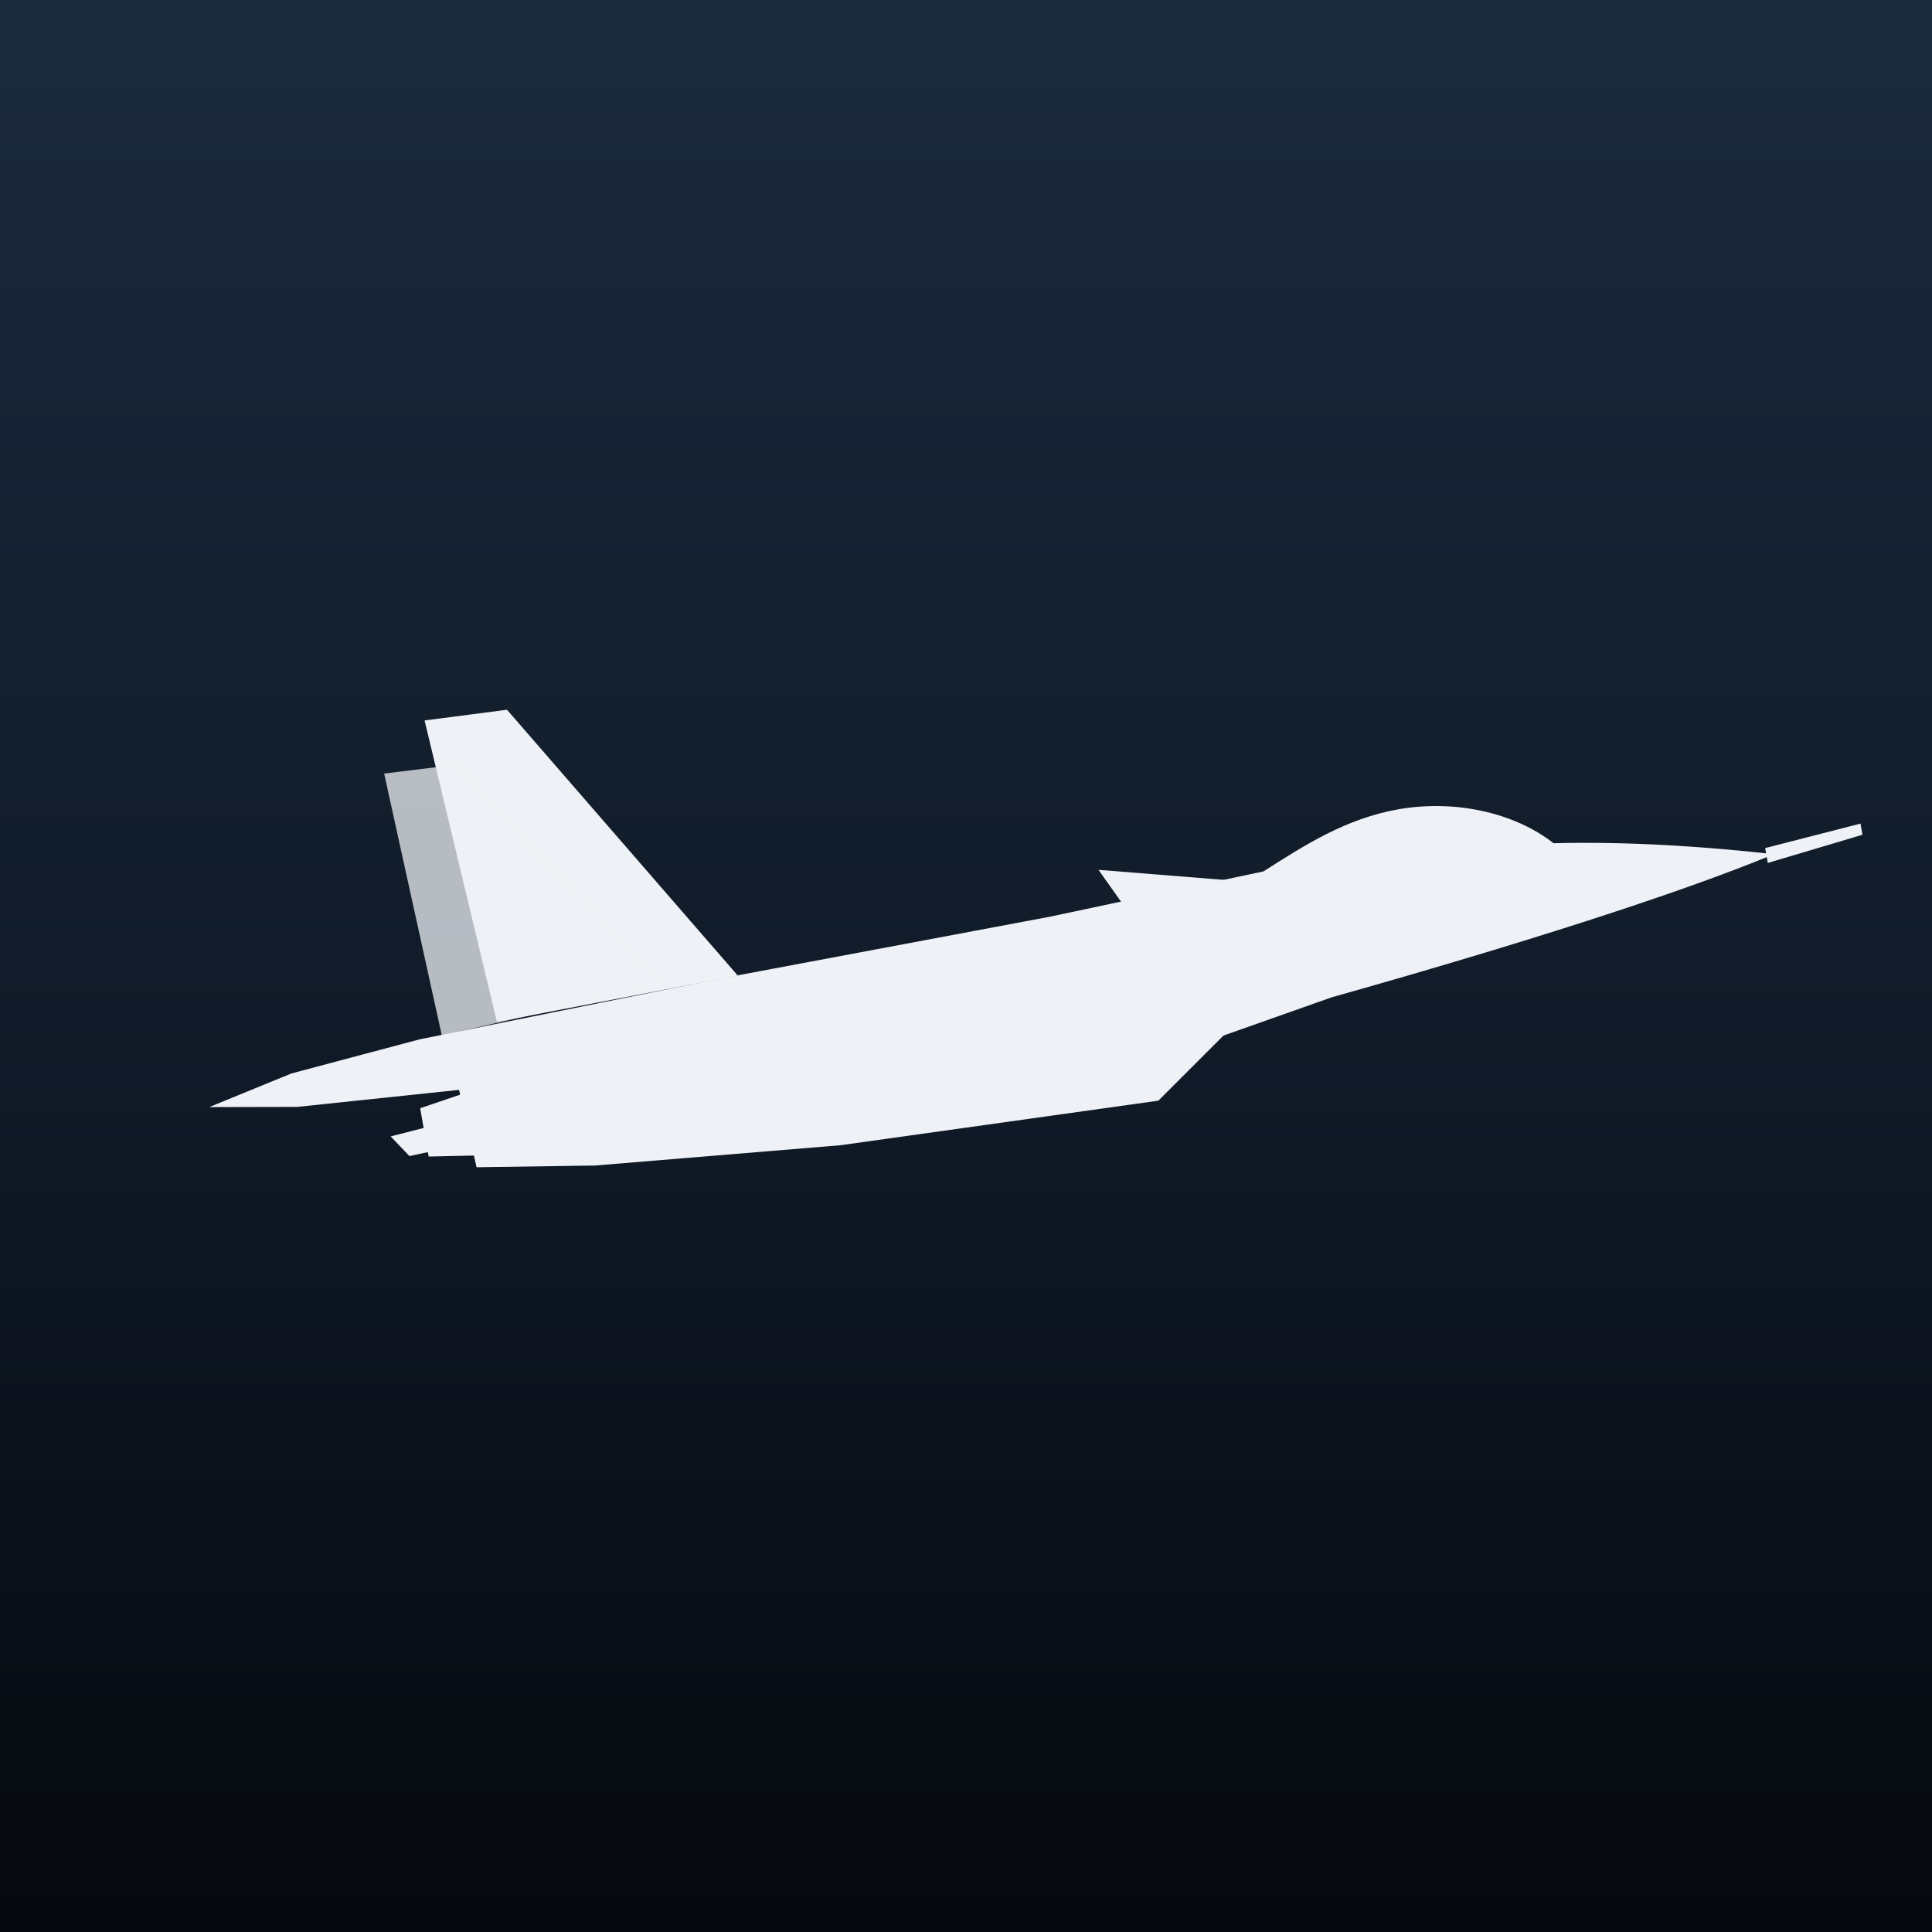
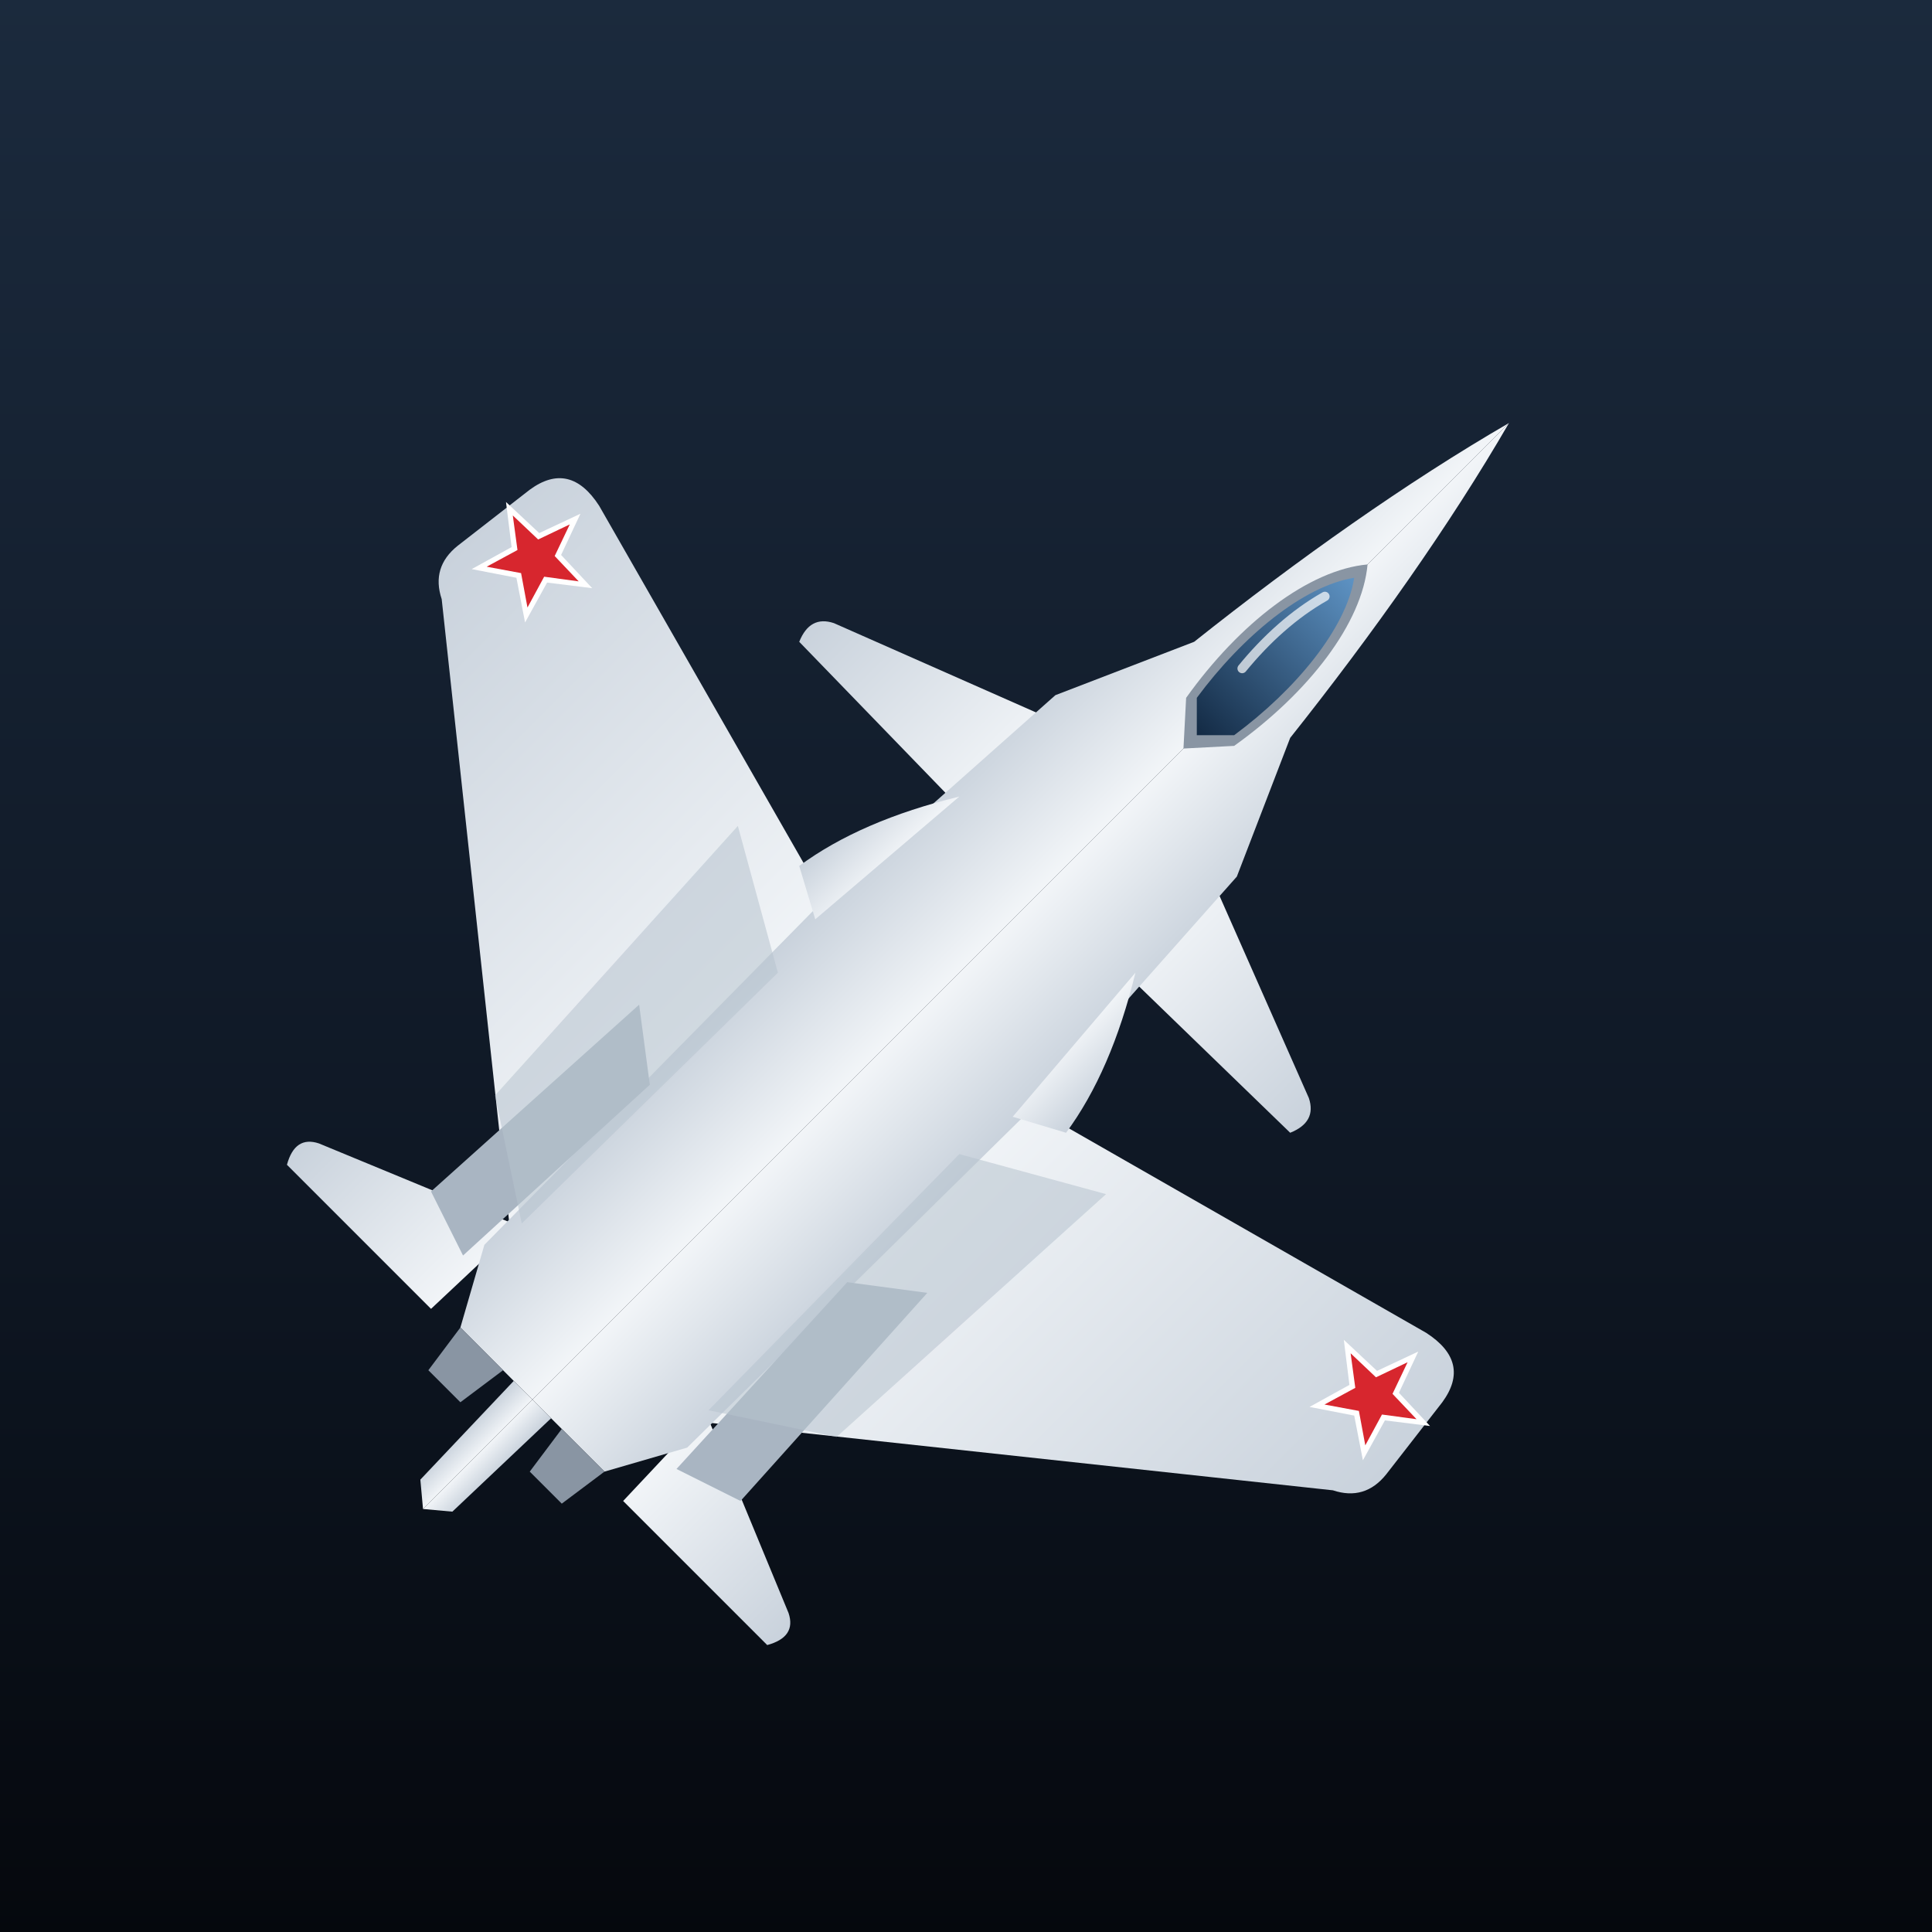
- <svg xmlns="http://www.w3.org/2000/svg" viewBox="0 0 1024 1024">
+ <svg xmlns="http://www.w3.org/2000/svg" xmlns:xlink="http://www.w3.org/1999/xlink" viewBox="0 0 1024 1024">
  <defs>
    <linearGradient id="bg" x1="0" y1="0" x2="0" y2="1">
      <stop offset="0" stop-color="#1B2A3D" />
      <stop offset="0.6" stop-color="#0F1825" />
      <stop offset="1" stop-color="#05080D" />
    </linearGradient>
+     <linearGradient id="metal" x1="0" y1="0" x2="1" y2="0">
+       <stop offset="0" stop-color="#F2F5F8" />
+       <stop offset="1" stop-color="#C9D2DC" />
+     </linearGradient>
+     <linearGradient id="glass" x1="0" y1="0" x2="0" y2="1">
+       <stop offset="0" stop-color="#5E93C4" />
+       <stop offset="1" stop-color="#132A44" />
+     </linearGradient>
+     <g id="half">
+       <path d="M572 560 L822 492 Q850 486 854 512 L860 560 Q862 578 846 586 L580 800 Z" fill="url(#metal)" />
+       <path d="M566 400 L690 448 Q702 454 696 468 L572 470 Z" fill="url(#metal)" />
+       <path d="M582 792 L688 836 Q700 842 692 856 L584 856 Z" fill="url(#metal)" />
+       <path d="M512 120 C 528 180, 540 250, 548 320 L 580 392 L 590 560 L 588 812 L 566 852 L 512 852 Z" fill="url(#metal)" />
+       <path d="M578 466 Q 606 512, 612 552 L 586 566 Z" fill="url(#metal)" />
+       <path d="M586 690 L620 664 L628 812 L592 824 Z" fill="#A9B5C2" />
+       <path d="M534 852 L566 852 L562 880 L538 880 Z" fill="#8995A3" />
+       <path d="M512 852 L526 852 L524 924 L512 934 Z" fill="url(#metal)" />
+       <path d="M580 600 L650 560 L640 752 L582 790 Z" fill="#B7C2CE" opacity="0.55" />
+       <path d="M826.0 502.0 L834.2 524.7 L858.3 525.5 L839.3 540.3 L846.0 563.5 L826.0 550.0 L806.0 563.5 L812.7 540.3 L793.7 525.5 L817.8 524.7 Z" fill="#FFFFFF" />
+       <path d="M826.0 510.0 L832.2 527.5 L850.7 528.0 L836.0 539.2 L841.3 557.0 L826.0 546.5 L810.7 557.0 L816.0 539.2 L801.3 528.0 L819.8 527.5 Z" fill="#D7262E" />
+     </g>
  </defs>
  <rect width="1024" height="1024" fill="url(#bg)" />
-   <g transform="rotate(-10 512 512)" fill="#EEF2F6">
-     <path d="M944 528              C 910 518, 870 508, 830 502              C 812 482, 782 470, 752 470              C 724 470, 700 480, 676 490              L 560 494              L 380 496              L 220 500              L 150 506              L 104 516              L 150 524              L 236 530              L 238 572              L 300 582              L 430 594              L 600 600              L 640 572              L 700 562              C 800 552, 890 540, 944 528 Z" />
-     <path d="M940 524 L 992 520 L 992 526 L 940 532 Z" />
-     <path d="M690 500 L 590 474 L 608 512 Z" />
-     <path d="M392 496 L 296 336 L 252 334 L 262 498 Z" />
-     <path d="M352 494 L 264 360 L 226 358 L 232 500 Z" opacity="0.75" />
-     <path d="M300 540 L 196 548 L 204 560 L 310 556 Z" />
-     <path d="M560 540 L 400 556 L 404 566 L 566 552 Z" />
-     <path d="M240 532 L 214 536 L 214 562 L 240 566 Z" />
+   <g transform="translate(0 -15) rotate(45 512 527)">
+     <use xlink:href="#half" />
+     <use xlink:href="#half" transform="translate(1024 0) scale(-1 1)" />
+     <path d="M512 226 C 532 250, 538 296, 530 344 L 512 364 L 494 344 C 486 296, 492 250, 512 226 Z" fill="#8995A3" />
+     <path d="M512 236 C 528 258, 532 300, 526 340 L 512 354 L 498 340 C 492 300, 496 258, 512 236 Z" fill="url(#glass)" />
+     <path d="M508 254 C 503 272, 502 292, 504 312" fill="none" stroke="#FFFFFF" stroke-opacity="0.7" stroke-width="5" stroke-linecap="round" />
  </g>
</svg>
